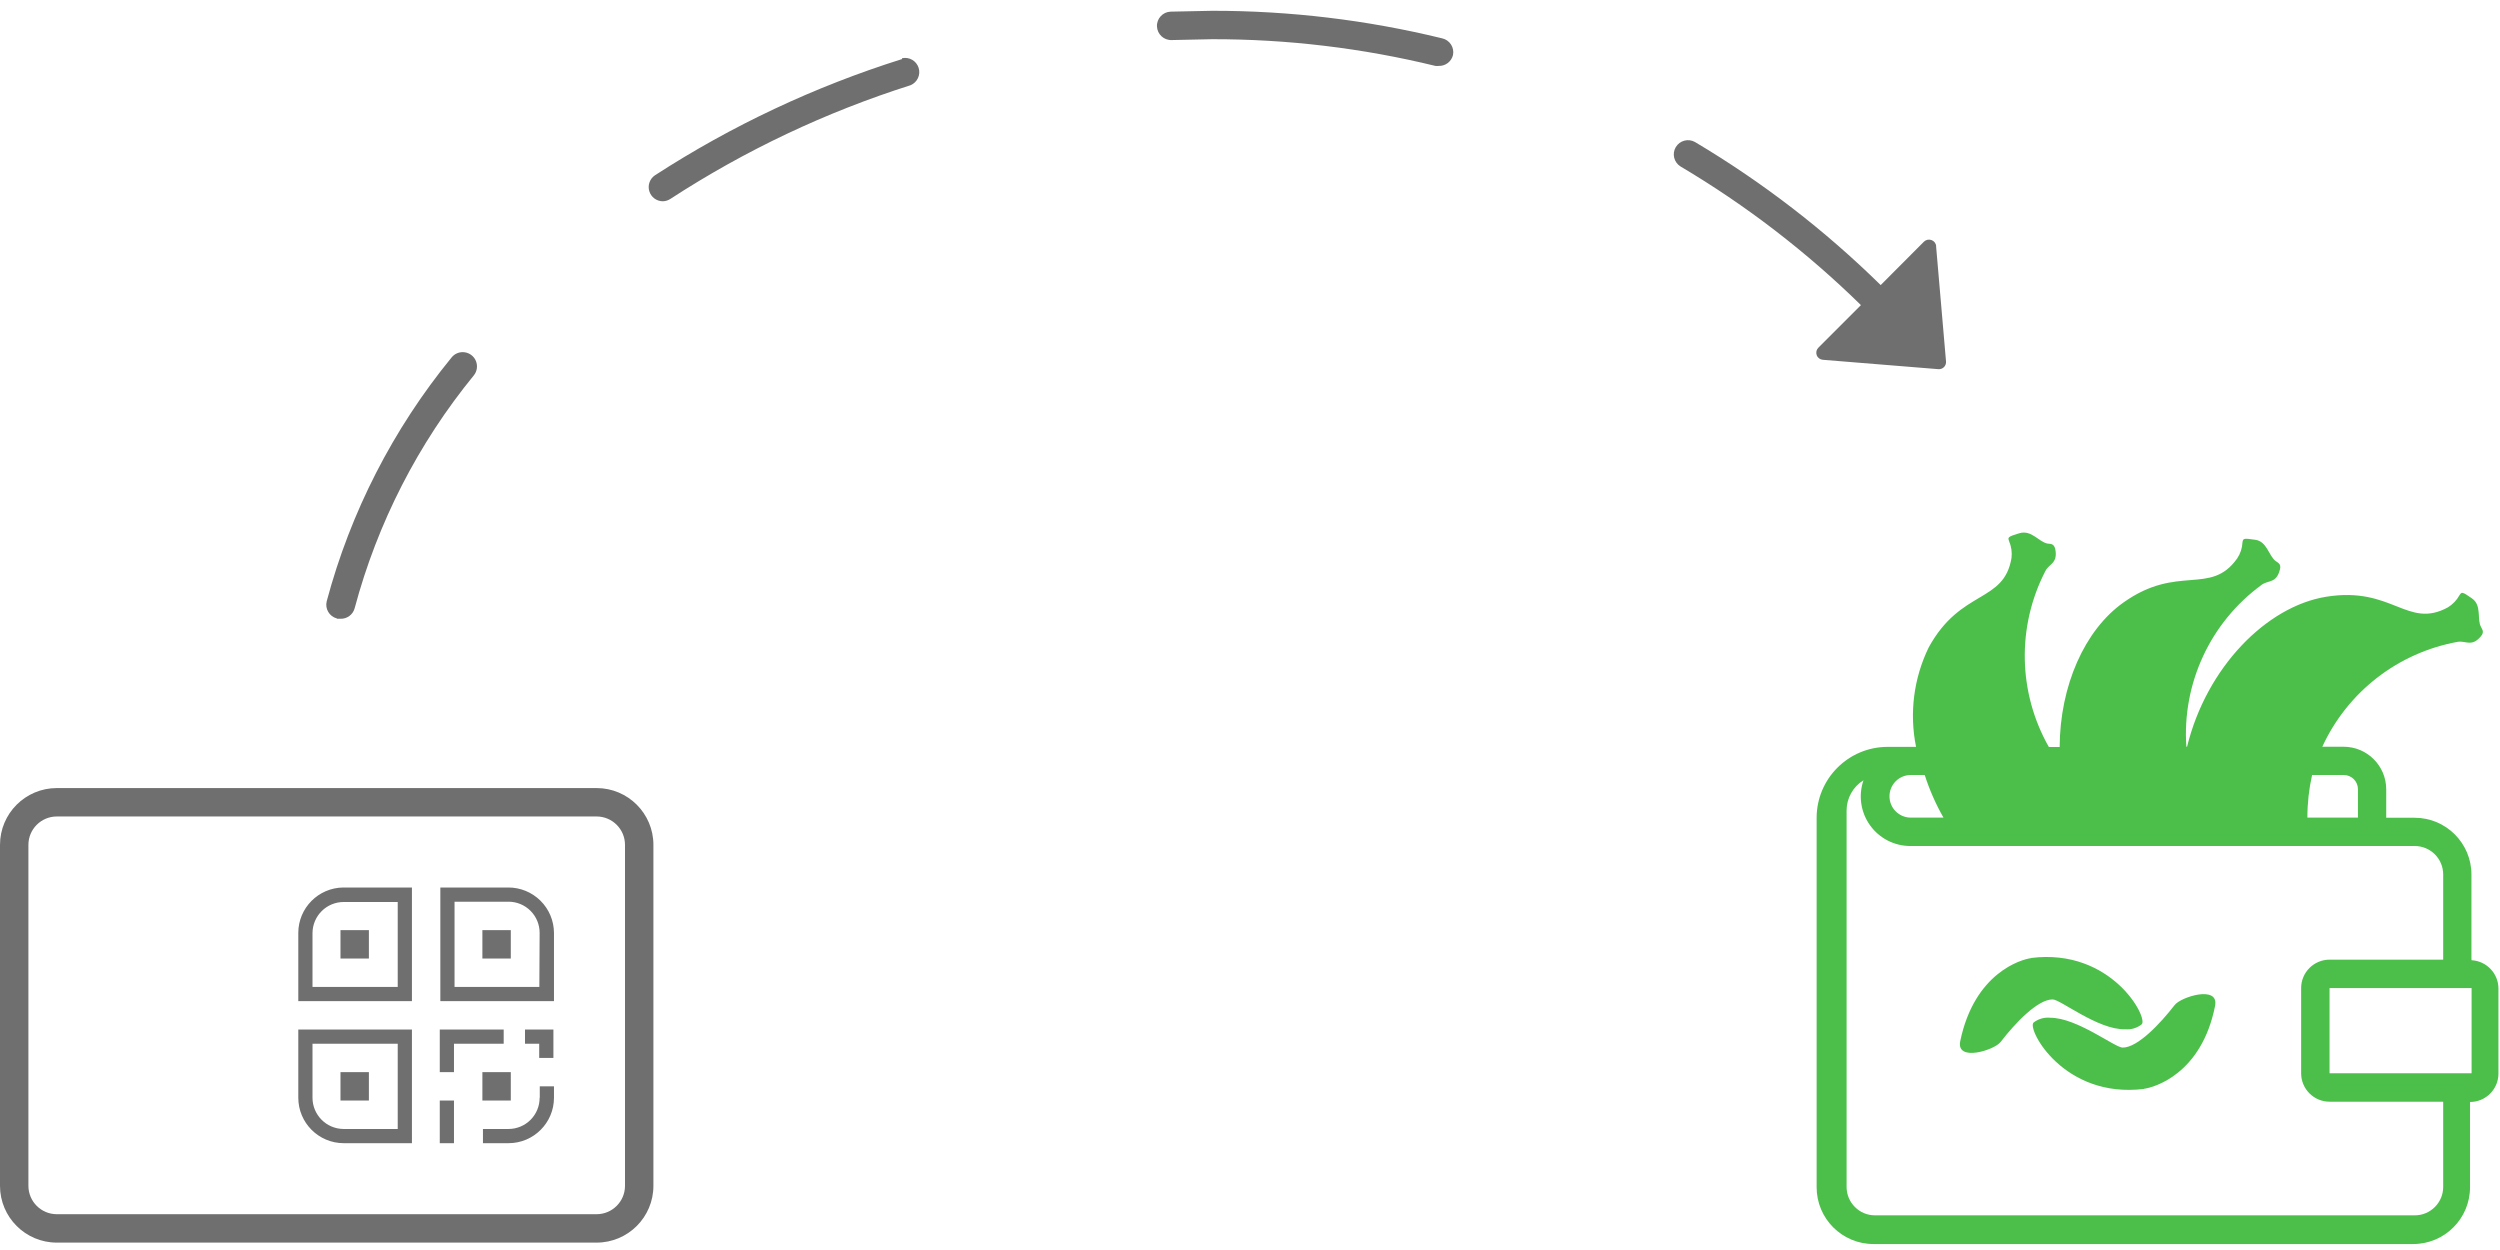
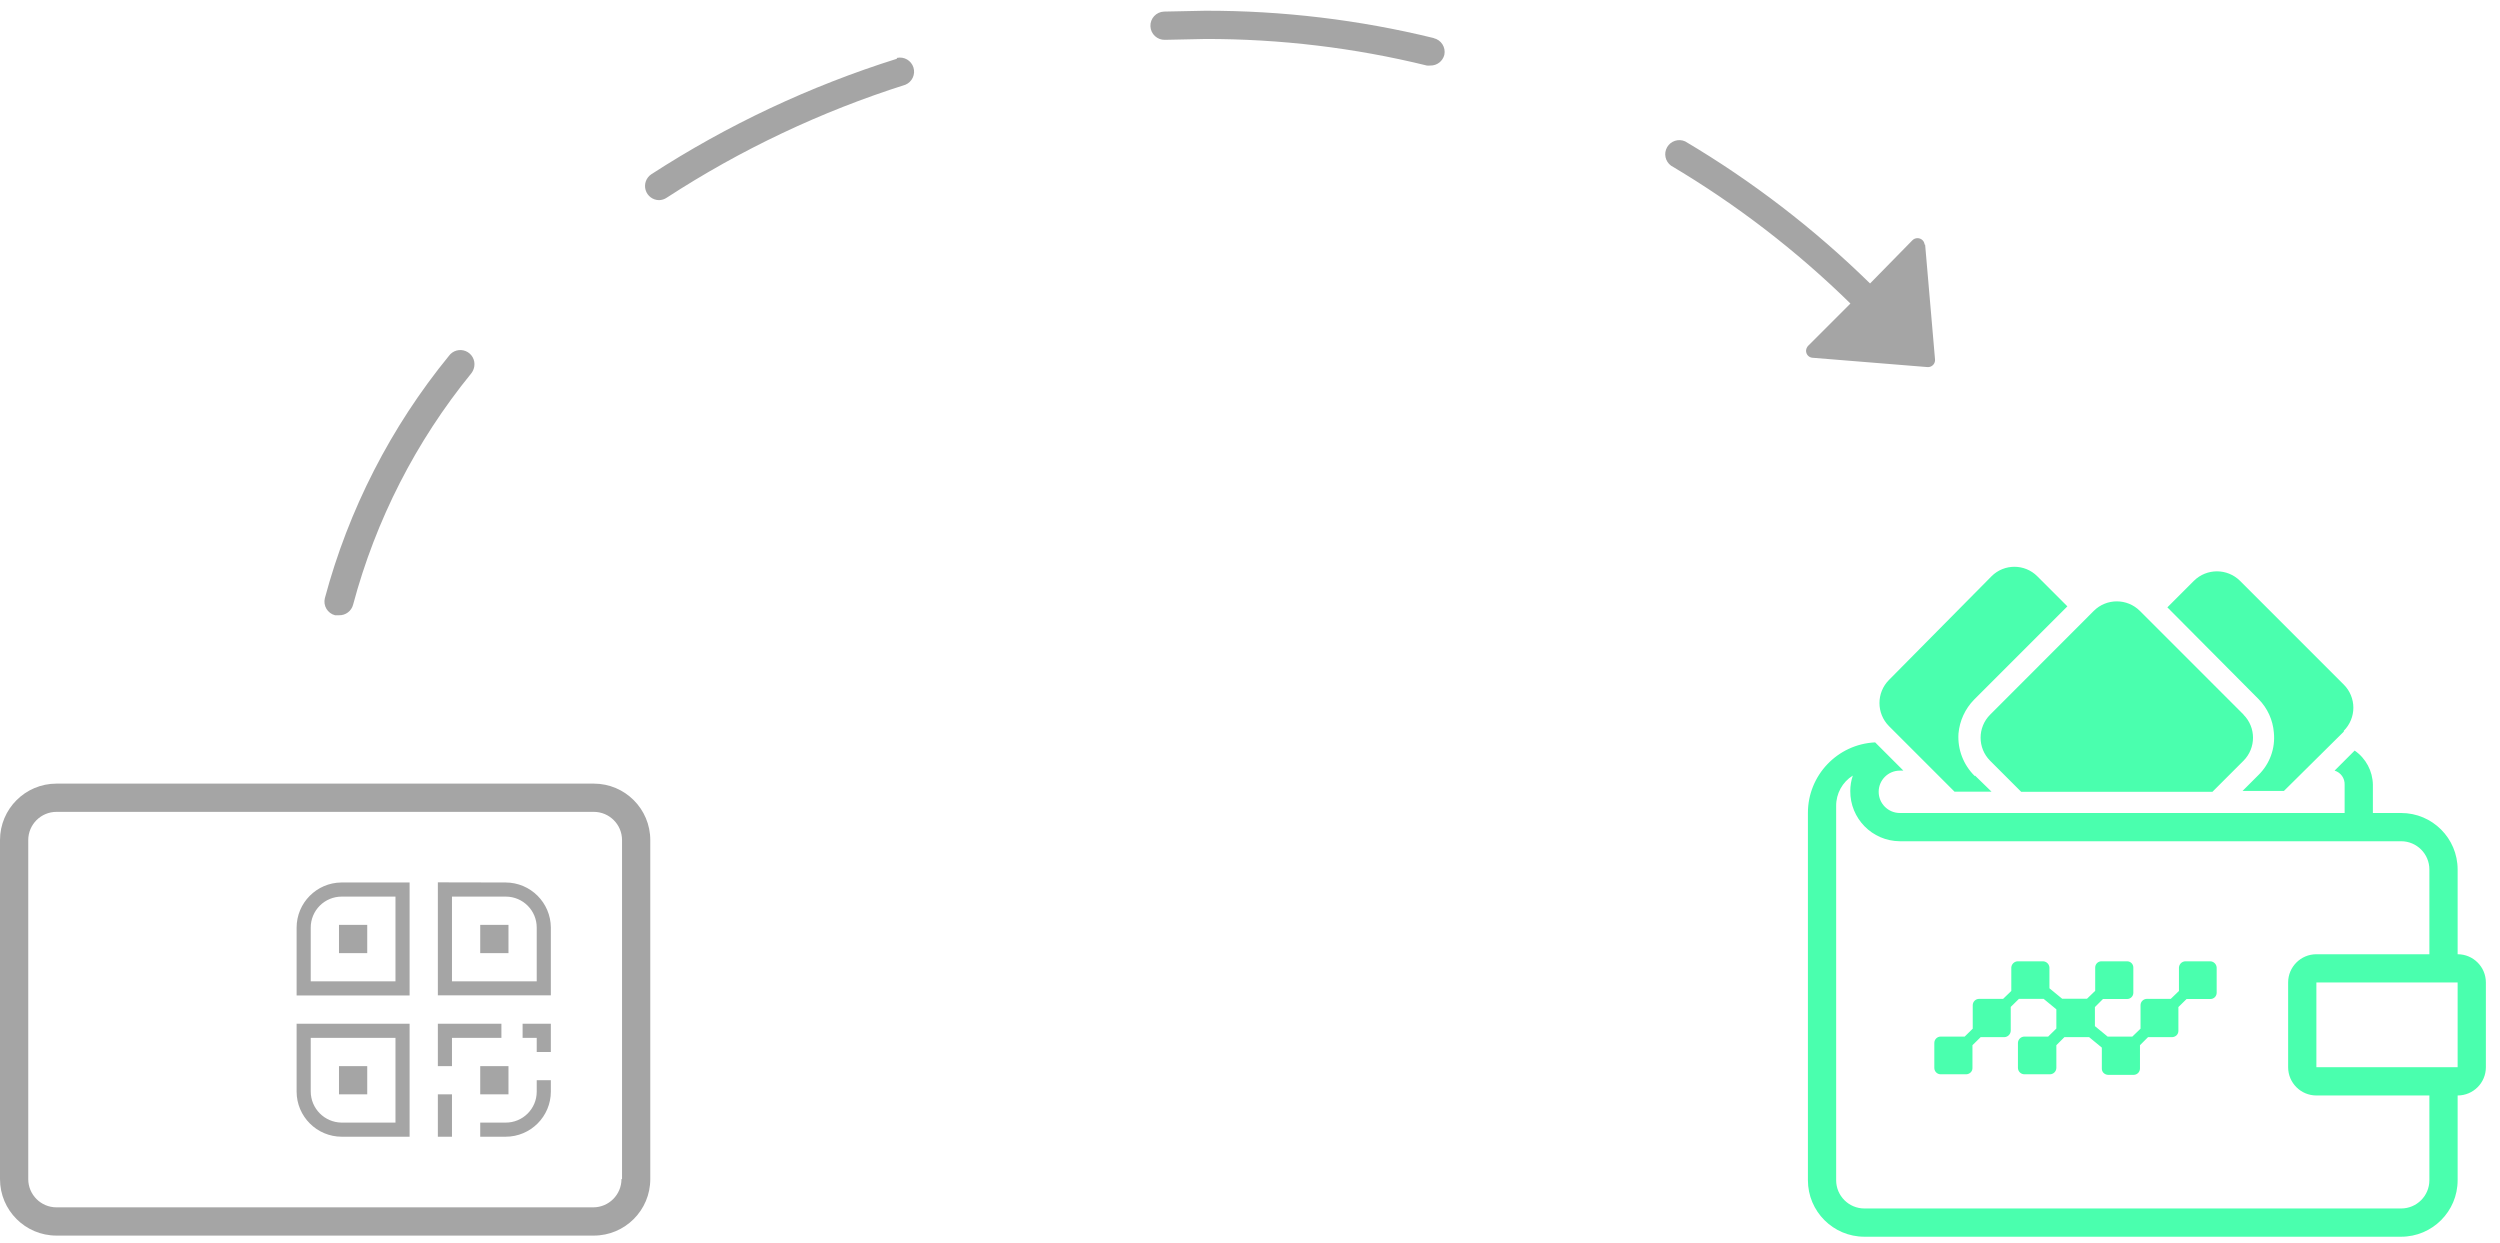
- <svg xmlns="http://www.w3.org/2000/svg" width="176" height="88">
-   <g fill-rule="nonzero">
-     <path d="M174 67.56V67.6a2 2 0 0 1 1.89 1.98v6a2 2 0 0 1-2 2v6a4 4 0 0 1-4 4h-38a4 4 0 0 1-4-4v-26a5 5 0 0 1 5-5h2a11 11 0 0 1 .89-7c2.26-4.13 5.3-3.1 5.83-6.3a2.3 2.3 0 0 0-.17-1.18c-.08-.26-.15-.3.72-.56s1.38.63 2 .73c.2.03.43-.02.53.38.2 1.03-.44 1.03-.7 1.56a13 13 0 0 0 .25 12.38h.76c.02-4.3 1.75-8.24 4.5-10.18 3.83-2.72 6.12-.44 8-3.1a2.2 2.2 0 0 0 .37-1.13c.05-.28.06-.3.9-.18s.94 1.13 1.44 1.5c.15.12.4.18.3.58-.25 1.02-.83.74-1.3 1.1a13 13 0 0 0-5.29 11.39h.05c1.36-5.56 5.57-9.88 9.8-10.56 4.66-.75 5.7 2.3 8.56.75a2.34 2.34 0 0 0 .82-.86c.16-.23.17-.27.88.23s.33 1.45.63 2c.06.16.27.34 0 .66-.66.8-1.1.28-1.66.4a13.05 13.05 0 0 0-9.51 7.38h1.5a3 3 0 0 1 3 3v2h2a4 4 0 0 1 4 4v6zm-2 16v-6h-8a2 2 0 0 1-2-2v-6a2 2 0 0 1 2-2h8v-6a2 2 0 0 0-2-2h-35.5a3.49 3.49 0 0 1-3.31-4.63 2.51 2.51 0 0 0-1.19 2.13v26.5a2 2 0 0 0 2 2h38a2 2 0 0 0 2-2zm2-8v-6h-10v6h10zm-11.2-21h-.03a13.77 13.77 0 0 0-.33 3H166v-2a1 1 0 0 0-1-1h-2.2zm-28.3 0h.02a1.5 1.5 0 1 0 0 3h2.3a15.84 15.84 0 0 1-1.32-3h-1zm16.44 22.1c-5.65.7-8.25-4.2-7.78-4.67a1.64 1.64 0 0 1 1.18-.34c1.9 0 4.57 2.12 5.1 2.1 1.05 0 2.63-1.67 3.66-3 .44-.57 3.14-1.42 2.84.07-.95 4.8-4.3 5.74-5 5.83v.01zM143 67.44c5.64-.7 8.25 4.2 7.78 4.67a1.64 1.64 0 0 1-1.18.35c-1.9.05-4.57-2.12-5.1-2.1-1.05 0-2.63 1.66-3.66 3-.44.57-3.14 1.42-2.84-.06 1-4.82 4.3-5.76 5-5.85v-.01z" fill="#4CBF4B" />
-     <path d="M42 55.48a4 4 0 0 1 4 4v24a4 4 0 0 1-4 4H4a4 4 0 0 1-4-4v-24a4 4 0 0 1 4-4h38zm2 28v-24a2 2 0 0 0-2-2H4a2 2 0 0 0-2 2v24a2 2 0 0 0 2 2h38a2 2 0 0 0 2-2zm-20.03-18h2v2h-2v-2zm11.8-3a3.21 3.21 0 0 1 3.23 3.2v4.8h-8v-8h4.77zm2.2 7l.02-3.8a2.19 2.19 0 0 0-2.19-2.2H32v6h5.97zm-14 6h2v2h-2v-2zM21 65.68a3.2 3.2 0 0 1 3.17-3.2H29v8h-8v-4.8zm7 3.8V63.5h-3.8a2.2 2.2 0 0 0-2.2 2.18v3.8h6zm-7 7.8v-4.8h8v8h-4.8a3.2 3.2 0 0 1-3.2-3.2zm1-3.8v3.8a2.2 2.2 0 0 0 2.17 2.2H28v-6h-6zm14.96 0v-1h2v2h-1v-1h-1zm1.04 3.8v-.8h1v.8a3.2 3.2 0 0 1-3.2 3.2H34v-1h1.8a2.19 2.19 0 0 0 2.19-2.2zm-4.04-11.8h2v2h-2v-2zm0 10h2v2h-2v-2zm-3 2h1v3h-1v-3zm4.5-5v1h-3.5v2h-1v-3h4.5zM23.72 43.56v-.02a1 1 0 0 1-.72-1.21 45.76 45.76 0 0 1 8.78-17.15 1 1 0 0 1 .93-.38c.356.05.66.283.795.615s.085.712-.135.996a43.74 43.74 0 0 0-8.4 16.4 1 1 0 0 1-1 .75h-.25zM63.5 4.16V4.1a1 1 0 0 1 .6 1.9 69.62 69.62 0 0 0-16.9 8 1 1 0 0 1-.54.17 1 1 0 0 1-.55-1.83A71.43 71.43 0 0 1 63.5 4.16zm38.03-1.46a1 1 0 0 1 .76 1.18 1 1 0 0 1-1 .76 1 1 0 0 1-.24 0 65.92 65.92 0 0 0-15.72-1.88l-2.84.06a1 1 0 1 1-.08-2l2.92-.06a67.89 67.89 0 0 1 16.2 1.94zm34.77 14.63l.7 8.12a.5.5 0 0 1-.53.54l-8.14-.66a.5.5 0 0 1-.32-.85l3-3a66.91 66.91 0 0 0-12.7-9.76 1 1 0 0 1 1.02-1.72 68.85 68.85 0 0 1 13.07 10.07l3.05-3.06a.51.51 0 0 1 .86.32z" fill="#6F6F6F" />
+ <svg xmlns="http://www.w3.org/2000/svg" id="Layer_1" data-name="Layer 1" viewBox="0 0 177 88">
+   <g>
+     <path d="M174,67.56a2,2,0,0,1,2,2v6a2,2,0,0,1-2,2v6a4,4,0,0,1-4,4H132a4,4,0,0,1-4-4v-26a5,5,0,0,1,4.76-5l2,2h-.25a1.5,1.5,0,0,0,0,3H166v-2a1,1,0,0,0-.71-1l1.42-1.42A3,3,0,0,1,168,55.56v2h2a4,4,0,0,1,4,4Zm-2,16v-6h-8a2,2,0,0,1-2-2v-6a2,2,0,0,1,2-2h8v-6a2,2,0,0,0-2-2H134.5A3.53,3.53,0,0,1,131,56h0a3.37,3.37,0,0,1,.18-1.09A2.51,2.51,0,0,0,130,57.06v26.5a2,2,0,0,0,2,2h38A2,2,0,0,0,172,83.56Zm2-8v-6H164v6ZM165.94,51.8,161.7,56h-2.93l1.13-1.13a3.69,3.69,0,0,0,1.09-3,3.8,3.8,0,0,0-1.08-2.37L153.45,43l1.88-1.88a2.32,2.32,0,0,1,3.26,0l7.35,7.35a2.31,2.31,0,0,1,0,3.27Zm-26.1,3.12L141,56.05h-2.62l-4.64-4.64a2.32,2.32,0,0,1,0-3.27L141,40.8a2.29,2.29,0,0,1,3.24,0h0l2.13,2.13-6.6,6.6a3.92,3.92,0,0,0-1.11,2.41,3.86,3.86,0,0,0,1.15,3Zm19-4.32a2.31,2.31,0,0,1,0,3.26l-2.2,2.2H143.1l-2.2-2.2a2.31,2.31,0,0,1,0-3.26l7.34-7.35a2.31,2.31,0,0,1,3.26,0l7.35,7.35Zm-2.32,17.46h-1.8a.47.47,0,0,0-.45.44v1.66l-.58.56H152a.45.45,0,0,0-.45.45v1.66l-.58.56h-1.75l-.9-.74V71.3l.57-.57h1.7a.44.44,0,0,0,.45-.43h0V68.5a.44.44,0,0,0-.44-.44h-1.81a.44.44,0,0,0-.45.43h0v1.66l-.58.56H146l-.9-.74V68.5a.47.47,0,0,0-.45-.44h-1.8a.47.47,0,0,0-.45.44v1.66l-.58.56h-1.7a.45.45,0,0,0-.45.45v1.66l-.57.56h-1.7a.45.45,0,0,0-.45.45v1.77a.45.45,0,0,0,.45.45h1.8a.48.48,0,0,0,.32-.13.42.42,0,0,0,.13-.32V74l.58-.57h1.68a.47.47,0,0,0,.45-.44v-1.7l.58-.57h1.75l.9.74v1.36l-.58.57h-1.68a.46.46,0,0,0-.46.45v1.77a.46.46,0,0,0,.46.45h1.8a.46.46,0,0,0,.46-.45V74l.57-.57h1.75l.9.74v1.48a.42.42,0,0,0,.13.32.48.48,0,0,0,.32.13h1.8a.45.45,0,0,0,.45-.45V74l.57-.57h1.7a.48.48,0,0,0,.32-.13.44.44,0,0,0,.13-.31V71.3l.58-.57h1.68a.44.44,0,0,0,.45-.43h0V68.5a.47.47,0,0,0-.45-.44Z" style="fill: #4affae" />
+     <path d="M24,65.48h2v2H24Zm11.8-3A3.21,3.21,0,0,1,39,65.67h0v4.8H31v-8Zm2.2,7v-3.8a2.19,2.19,0,0,0-2.18-2.2H32v6Zm-14,6h2v2H24Zm-3-9.8a3.2,3.2,0,0,1,3.17-3.2H29v8H21Zm7,3.8v-6H24.2a2.19,2.19,0,0,0-2.2,2.2v3.8Zm-7,7.8v-4.8h8v8H24.2a3.2,3.2,0,0,1-3.2-3.2Zm1-3.8v3.8a2.21,2.21,0,0,0,2.17,2.2H28v-6Zm15,0v-1h2v2H38v-1Zm1,3.8v-.8h1v.8a3.2,3.2,0,0,1-3.2,3.2H34v-1h1.8A2.19,2.19,0,0,0,38,77.3h0Zm-4-11.8h2v2H34Zm0,10h2v2H34Zm-3,2h1v3H31Zm4.5-5v1H32v2H31v-3Zm6.54-17a4,4,0,0,1,4,4v24a4,4,0,0,1-4,4H4a4,4,0,0,1-4-4v-24a4,4,0,0,1,4-4Zm2,28v-24a2,2,0,0,0-2-2H4a2,2,0,0,0-2,2v24a2,2,0,0,0,2,2H42a2,2,0,0,0,2-2ZM23.72,43.56h0A1,1,0,0,1,23,42.35v0a45.87,45.87,0,0,1,8.78-17.15,1,1,0,0,1,1.8.74,1.08,1.08,0,0,1-.21.49A43.83,43.83,0,0,0,25,42.81a1,1,0,0,1-1,.75ZM63.5,4.16V4.1A1,1,0,0,1,64.1,6a69.6,69.6,0,0,0-16.9,8,1,1,0,0,1-.54.17,1,1,0,0,1-.55-1.83A71.25,71.25,0,0,1,63.5,4.16Zm38-1.46a1,1,0,0,1,.76,1.18,1,1,0,0,1-1,.76,1,1,0,0,1-.24,0A65.33,65.33,0,0,0,85.33,2.76l-2.84.06a1,1,0,1,1-.08-2L85.33.76a67.48,67.48,0,0,1,16.2,1.94Zm34.8,14.63.7,8.12a.5.5,0,0,1-.46.54h-.07l-8.14-.66a.49.49,0,0,1-.46-.52h0a.55.55,0,0,1,.14-.32l3-3a66.84,66.84,0,0,0-12.7-9.76,1,1,0,0,1,1-1.72A68.81,68.81,0,0,1,132.4,20.07l3-3.06a.51.51,0,0,1,.72,0,.49.49,0,0,1,.14.3Z" style="fill: #a5a5a5" />
  </g>
</svg>
